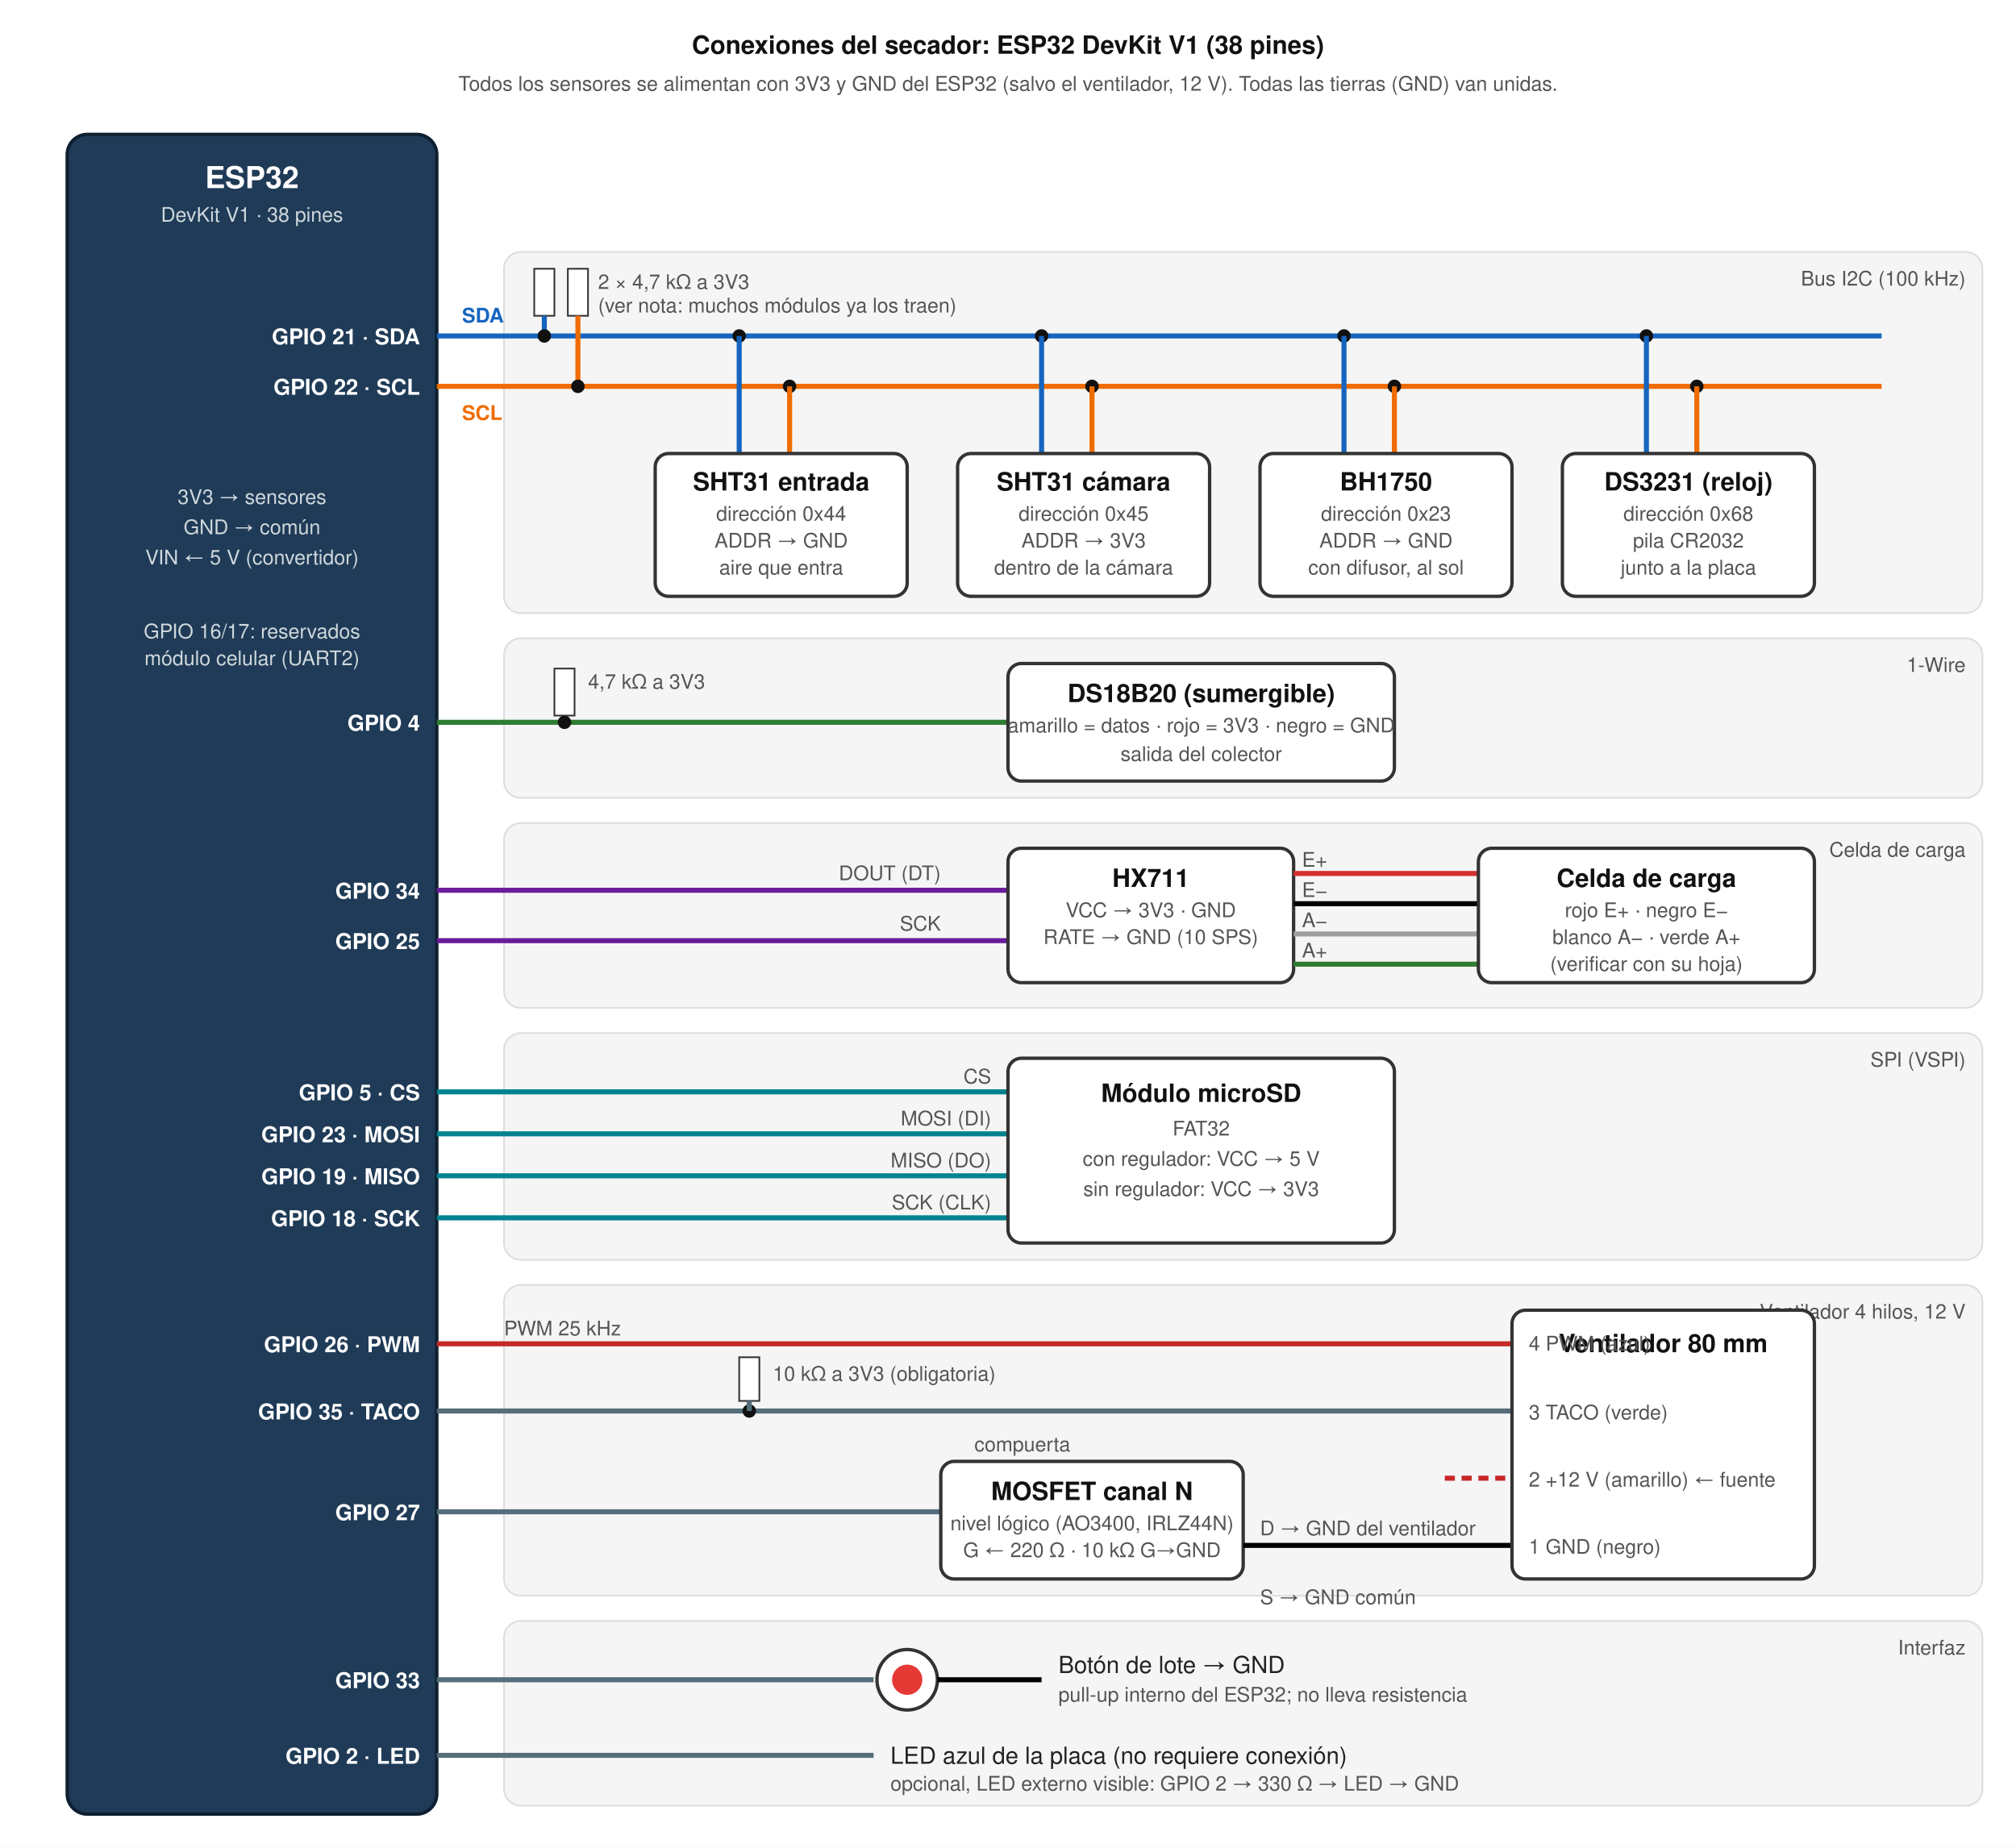
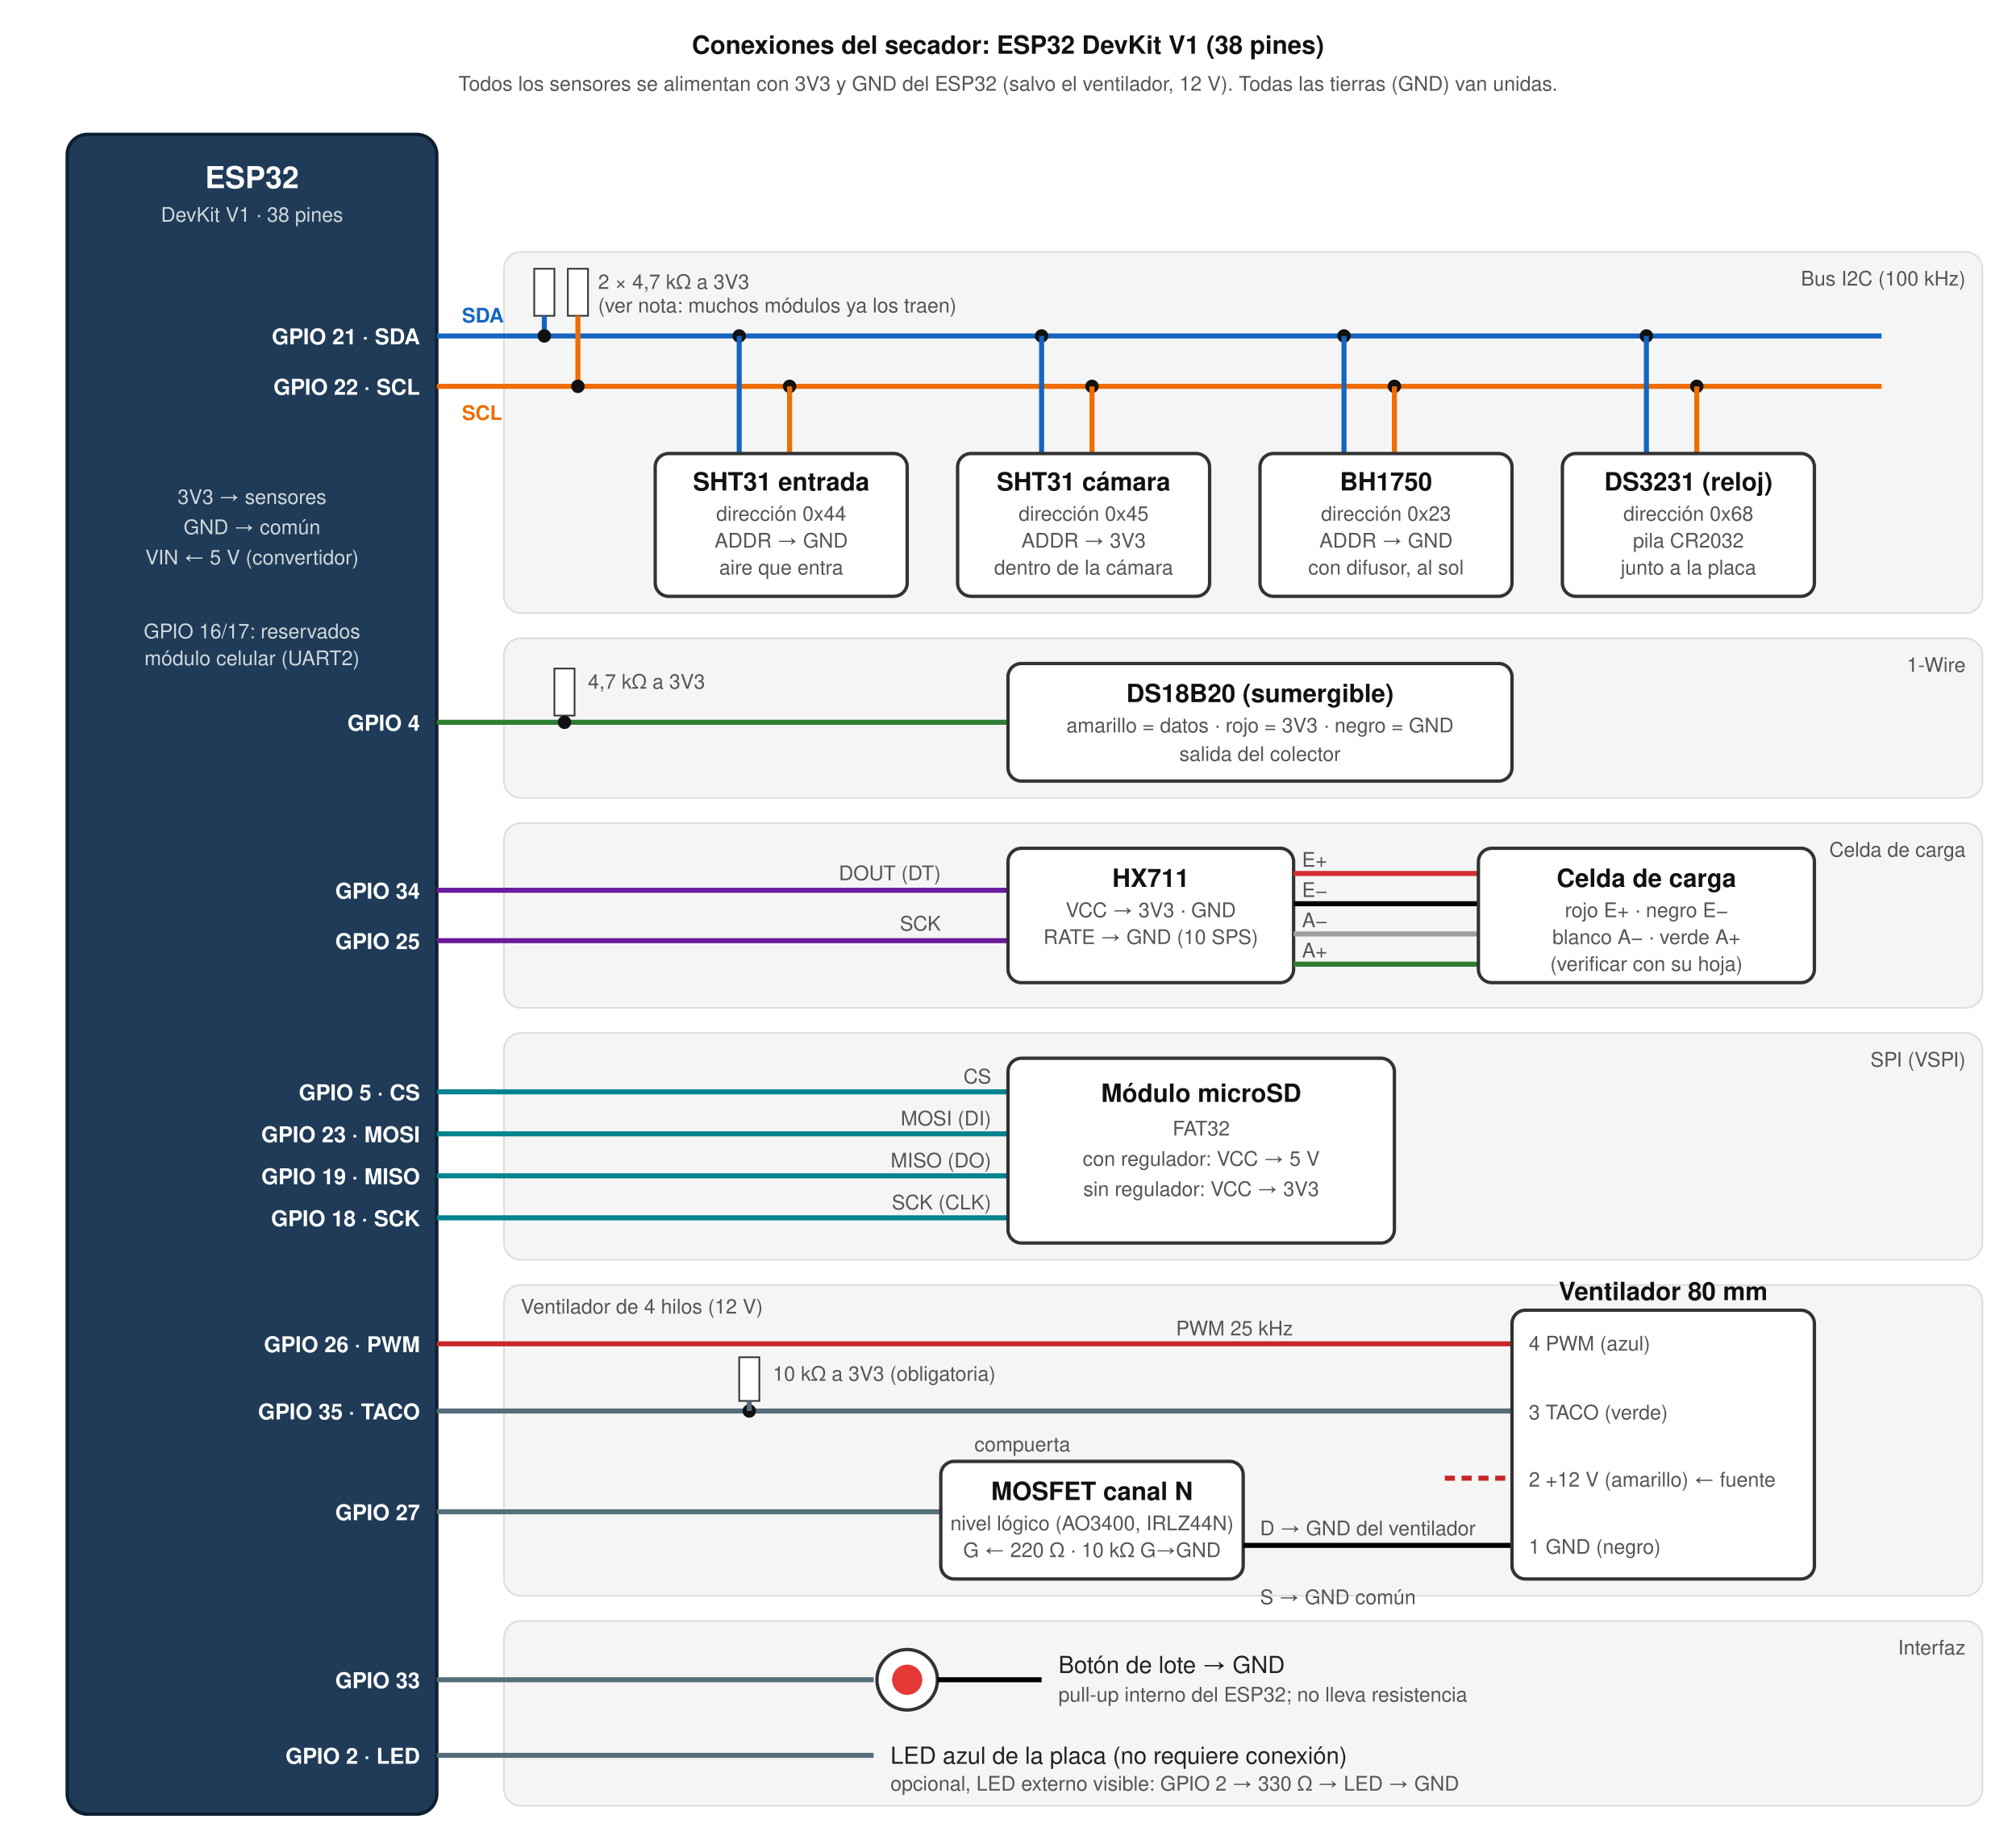
<svg xmlns="http://www.w3.org/2000/svg" viewBox="0 0 1200 1100" width="1200" height="1100" font-family="Helvetica, Arial, sans-serif" font-size="14">
  <style>
    .caja { fill: #ffffff; stroke: #333; stroke-width: 2; rx: 8; }
    .esp { fill: #1f3b57; stroke: #0d1f30; stroke-width: 2; }
    .pin { fill: #fff; font-size: 13px; font-weight: bold; }
    .t { fill: #222; }
    .s { fill: #555; font-size: 12px; }
    .tit { fill: #111; font-size: 15px; font-weight: bold; }
    .sda { stroke: #1565c0; stroke-width: 3; fill: none; }
    .scl { stroke: #ef6c00; stroke-width: 3; fill: none; }
    .ow { stroke: #2e7d32; stroke-width: 3; fill: none; }
    .hx { stroke: #6a1b9a; stroke-width: 3; fill: none; }
    .spi { stroke: #00838f; stroke-width: 3; fill: none; }
    .fan { stroke: #c62828; stroke-width: 3; fill: none; }
    .gnd { stroke: #000; stroke-width: 3; fill: none; }
    .io { stroke: #546e7a; stroke-width: 3; fill: none; }
    .nodo { fill: #111; }
    .seccion { fill: #f5f5f5; stroke: #ddd; stroke-width: 1; rx: 10; }
  </style>
  <rect x="0" y="0" width="1200" height="1100" fill="#ffffff" />
  <text x="600" y="32" text-anchor="middle" class="tit" font-size="20">Conexiones del secador: ESP32 DevKit V1 (38 pines)</text>
  <text x="600" y="54" text-anchor="middle" class="s">Todos los sensores se alimentan con 3V3 y GND del ESP32 (salvo el ventilador, 12 V). Todas las tierras (GND) van unidas.</text>
  <rect class="seccion" x="300" y="150" width="880" height="215" />
  <rect class="seccion" x="300" y="380" width="880" height="95" />
  <rect class="seccion" x="300" y="490" width="880" height="110" />
  <rect class="seccion" x="300" y="615" width="880" height="135" />
  <rect class="seccion" x="300" y="765" width="880" height="185" />
  <rect class="seccion" x="300" y="965" width="880" height="110" />
  <text x="1170" y="170" text-anchor="end" class="s">Bus I2C (100 kHz)</text>
  <text x="1170" y="400" text-anchor="end" class="s">1-Wire</text>
  <text x="1170" y="510" text-anchor="end" class="s">Celda de carga</text>
  <text x="1170" y="635" text-anchor="end" class="s">SPI (VSPI)</text>
-   <text x="1170" y="785" text-anchor="end" class="s">Ventilador 4 hilos, 12 V</text>
+   <text x="310" y="782" class="s">Ventilador de 4 hilos (12 V)</text>
  <text x="1170" y="985" text-anchor="end" class="s">Interfaz</text>
  <rect class="esp" x="40" y="80" width="220" height="1000" rx="12" />
  <text x="150" y="112" text-anchor="middle" fill="#fff" font-size="18" font-weight="bold">ESP32</text>
  <text x="150" y="132" text-anchor="middle" fill="#cfd8dc" font-size="12">DevKit V1 · 38 pines</text>
  <g class="pin" text-anchor="end">
    <text x="250" y="205">GPIO 21 · SDA</text>
    <text x="250" y="235">GPIO 22 · SCL</text>
    <text x="250" y="435">GPIO 4</text>
    <text x="250" y="535">GPIO 34</text>
    <text x="250" y="565">GPIO 25</text>
    <text x="250" y="655">GPIO 5 · CS</text>
    <text x="250" y="680">GPIO 23 · MOSI</text>
    <text x="250" y="705">GPIO 19 · MISO</text>
    <text x="250" y="730">GPIO 18 · SCK</text>
    <text x="250" y="805">GPIO 26 · PWM</text>
    <text x="250" y="845">GPIO 35 · TACO</text>
    <text x="250" y="905">GPIO 27</text>
    <text x="250" y="1005">GPIO 33</text>
    <text x="250" y="1050">GPIO 2 · LED</text>
  </g>
  <g fill="#cfd8dc" font-size="12" text-anchor="middle">
    <text x="150" y="300">3V3 → sensores</text>
    <text x="150" y="318">GND → común</text>
    <text x="150" y="336">VIN ← 5 V (convertidor)</text>
    <text x="150" y="380">GPIO 16/17: reservados</text>
    <text x="150" y="396">módulo celular (UART2)</text>
  </g>
  <path class="sda" d="M260 200 H1120" />
  <path class="scl" d="M260 230 H1120" />
  <text x="275" y="192" fill="#1565c0" font-size="12" font-weight="bold">SDA</text>
  <text x="275" y="250" fill="#ef6c00" font-size="12" font-weight="bold">SCL</text>
  <rect x="318" y="160" width="12" height="28" fill="#fff" stroke="#333" />
  <rect x="338" y="160" width="12" height="28" fill="#fff" stroke="#333" />
  <path class="sda" d="M324 188 V200" />
  <path class="scl" d="M344 188 V230" />
  <circle class="nodo" cx="324" cy="200" r="4" />
  <circle class="nodo" cx="344" cy="230" r="4" />
  <text x="356" y="172" class="s">2 × 4,7 kΩ a 3V3</text>
  <text x="356" y="186" class="s">(ver nota: muchos módulos ya los traen)</text>
  <g>
    <circle class="nodo" cx="440" cy="200" r="4" />
    <circle class="nodo" cx="470" cy="230" r="4" />
    <path class="sda" d="M440 200 V270" />
    <path class="scl" d="M470 230 V270" />
    <rect class="caja" x="390" y="270" width="150" height="85" />
    <text x="465" y="292" text-anchor="middle" class="tit">SHT31 entrada</text>
    <text x="465" y="310" text-anchor="middle" class="s">dirección 0x44</text>
    <text x="465" y="326" text-anchor="middle" class="s">ADDR → GND</text>
    <text x="465" y="342" text-anchor="middle" class="s">aire que entra</text>
    <circle class="nodo" cx="620" cy="200" r="4" />
    <circle class="nodo" cx="650" cy="230" r="4" />
    <path class="sda" d="M620 200 V270" />
    <path class="scl" d="M650 230 V270" />
    <rect class="caja" x="570" y="270" width="150" height="85" />
    <text x="645" y="292" text-anchor="middle" class="tit">SHT31 cámara</text>
    <text x="645" y="310" text-anchor="middle" class="s">dirección 0x45</text>
    <text x="645" y="326" text-anchor="middle" class="s">ADDR → 3V3</text>
    <text x="645" y="342" text-anchor="middle" class="s">dentro de la cámara</text>
    <circle class="nodo" cx="800" cy="200" r="4" />
    <circle class="nodo" cx="830" cy="230" r="4" />
    <path class="sda" d="M800 200 V270" />
    <path class="scl" d="M830 230 V270" />
    <rect class="caja" x="750" y="270" width="150" height="85" />
    <text x="825" y="292" text-anchor="middle" class="tit">BH1750</text>
    <text x="825" y="310" text-anchor="middle" class="s">dirección 0x23</text>
    <text x="825" y="326" text-anchor="middle" class="s">ADDR → GND</text>
    <text x="825" y="342" text-anchor="middle" class="s">con difusor, al sol</text>
    <circle class="nodo" cx="980" cy="200" r="4" />
    <circle class="nodo" cx="1010" cy="230" r="4" />
    <path class="sda" d="M980 200 V270" />
    <path class="scl" d="M1010 230 V270" />
    <rect class="caja" x="930" y="270" width="150" height="85" />
    <text x="1005" y="292" text-anchor="middle" class="tit">DS3231 (reloj)</text>
    <text x="1005" y="310" text-anchor="middle" class="s">dirección 0x68</text>
    <text x="1005" y="326" text-anchor="middle" class="s">pila CR2032</text>
    <text x="1005" y="342" text-anchor="middle" class="s">junto a la placa</text>
  </g>
  <path class="ow" d="M260 430 H600" />
  <rect x="330" y="398" width="12" height="28" fill="#fff" stroke="#333" />
  <path class="ow" d="M336 426 V430" />
  <circle class="nodo" cx="336" cy="430" r="4" />
  <text x="350" y="410" class="s">4,7 kΩ a 3V3</text>
-   <rect class="caja" x="600" y="395" width="230" height="70" />
-   <text x="715" y="418" text-anchor="middle" class="tit">DS18B20 (sumergible)</text>
-   <text x="715" y="436" text-anchor="middle" class="s">amarillo = datos · rojo = 3V3 · negro = GND</text>
-   <text x="715" y="453" text-anchor="middle" class="s">salida del colector</text>
+   <rect class="caja" x="600" y="395" width="300" height="70" />
+   <text x="750" y="418" text-anchor="middle" class="tit">DS18B20 (sumergible)</text>
+   <text x="750" y="436" text-anchor="middle" class="s">amarillo = datos · rojo = 3V3 · negro = GND</text>
+   <text x="750" y="453" text-anchor="middle" class="s">salida del colector</text>
  <path class="hx" d="M260 530 H600" />
  <path class="hx" d="M260 560 H600" />
  <text x="560" y="524" text-anchor="end" class="s">DOUT (DT)</text>
  <text x="560" y="554" text-anchor="end" class="s">SCK</text>
  <rect class="caja" x="600" y="505" width="170" height="80" />
  <text x="685" y="528" text-anchor="middle" class="tit">HX711</text>
  <text x="685" y="546" text-anchor="middle" class="s">VCC → 3V3 · GND</text>
  <text x="685" y="562" text-anchor="middle" class="s">RATE → GND (10 SPS)</text>
  <g stroke-width="3">
    <path d="M770 520 H880" stroke="#d32f2f" />
    <path d="M770 538 H880" stroke="#000" />
    <path d="M770 556 H880" stroke="#9e9e9e" />
    <path d="M770 574 H880" stroke="#2e7d32" />
  </g>
  <g class="s">
    <text x="775" y="516">E+</text>
    <text x="775" y="534">E−</text>
    <text x="775" y="552">A−</text>
    <text x="775" y="570">A+</text>
  </g>
  <rect class="caja" x="880" y="505" width="200" height="80" />
  <text x="980" y="528" text-anchor="middle" class="tit">Celda de carga</text>
  <text x="980" y="546" text-anchor="middle" class="s">rojo E+ · negro E−</text>
  <text x="980" y="562" text-anchor="middle" class="s">blanco A− · verde A+</text>
  <text x="980" y="578" text-anchor="middle" class="s">(verificar con su hoja)</text>
  <path class="spi" d="M260 650 H600" />
  <path class="spi" d="M260 675 H600" />
  <path class="spi" d="M260 700 H600" />
  <path class="spi" d="M260 725 H600" />
  <g class="s" text-anchor="end">
    <text x="590" y="645">CS</text>
    <text x="590" y="670">MOSI (DI)</text>
    <text x="590" y="695">MISO (DO)</text>
    <text x="590" y="720">SCK (CLK)</text>
  </g>
  <rect class="caja" x="600" y="630" width="230" height="110" />
  <text x="715" y="656" text-anchor="middle" class="tit">Módulo microSD</text>
  <text x="715" y="676" text-anchor="middle" class="s">FAT32</text>
  <text x="715" y="694" text-anchor="middle" class="s">con regulador: VCC → 5 V</text>
  <text x="715" y="712" text-anchor="middle" class="s">sin regulador: VCC → 3V3</text>
  <path class="fan" d="M260 800 H900" />
  <path class="io" d="M260 840 H900" />
  <rect x="440" y="808" width="12" height="26" fill="#fff" stroke="#333" />
  <circle class="nodo" cx="446" cy="840" r="4" />
  <path class="io" d="M446 834 V840" />
  <text x="460" y="822" class="s">10 kΩ a 3V3 (obligatoria)</text>
  <path class="io" d="M260 900 H560" />
  <rect class="caja" x="560" y="870" width="180" height="70" />
  <text x="650" y="893" text-anchor="middle" class="tit">MOSFET canal N</text>
  <text x="650" y="911" text-anchor="middle" class="s">nivel lógico (AO3400, IRLZ44N)</text>
  <text x="650" y="927" text-anchor="middle" class="s">G ← 220 Ω · 10 kΩ G→GND</text>
  <text x="580" y="864" class="s">compuerta</text>
  <path class="gnd" d="M740 920 H900" />
  <text x="750" y="914" class="s">D → GND del ventilador</text>
  <text x="750" y="955" class="s">S → GND común</text>
  <path class="fan" d="M860 880 H900" stroke-dasharray="6 4" />
  <rect class="caja" x="900" y="780" width="180" height="160" />
-   <text x="990" y="805" text-anchor="middle" class="tit">Ventilador 80 mm</text>
+   <text x="990" y="774" text-anchor="middle" class="tit">Ventilador 80 mm</text>
  <g class="s">
    <text x="910" y="804">4 PWM (azul)</text>
  </g>
  <text x="910" y="845" class="s">3 TACO (verde)</text>
  <text x="910" y="885" class="s">2 +12 V (amarillo) ← fuente</text>
  <text x="910" y="925" class="s">1 GND (negro)</text>
-   <text x="300" y="795" class="s" fill="#c62828">PWM 25 kHz</text>
+   <text x="700" y="795" class="s" fill="#c62828">PWM 25 kHz</text>
  <path class="io" d="M260 1000 H520" />
  <circle cx="540" cy="1000" r="18" fill="#fff" stroke="#333" stroke-width="2" />
  <circle cx="540" cy="1000" r="9" fill="#e53935" />
  <path class="gnd" d="M558 1000 H620" />
  <text x="630" y="996" class="t">Botón de lote → GND</text>
  <text x="630" y="1013" class="s">pull-up interno del ESP32; no lleva resistencia</text>
  <path class="io" d="M260 1045 H520" />
  <text x="530" y="1050" class="t">LED azul de la placa (no requiere conexión)</text>
  <text x="530" y="1066" class="s">opcional, LED externo visible: GPIO 2 → 330 Ω → LED → GND</text>
</svg>
